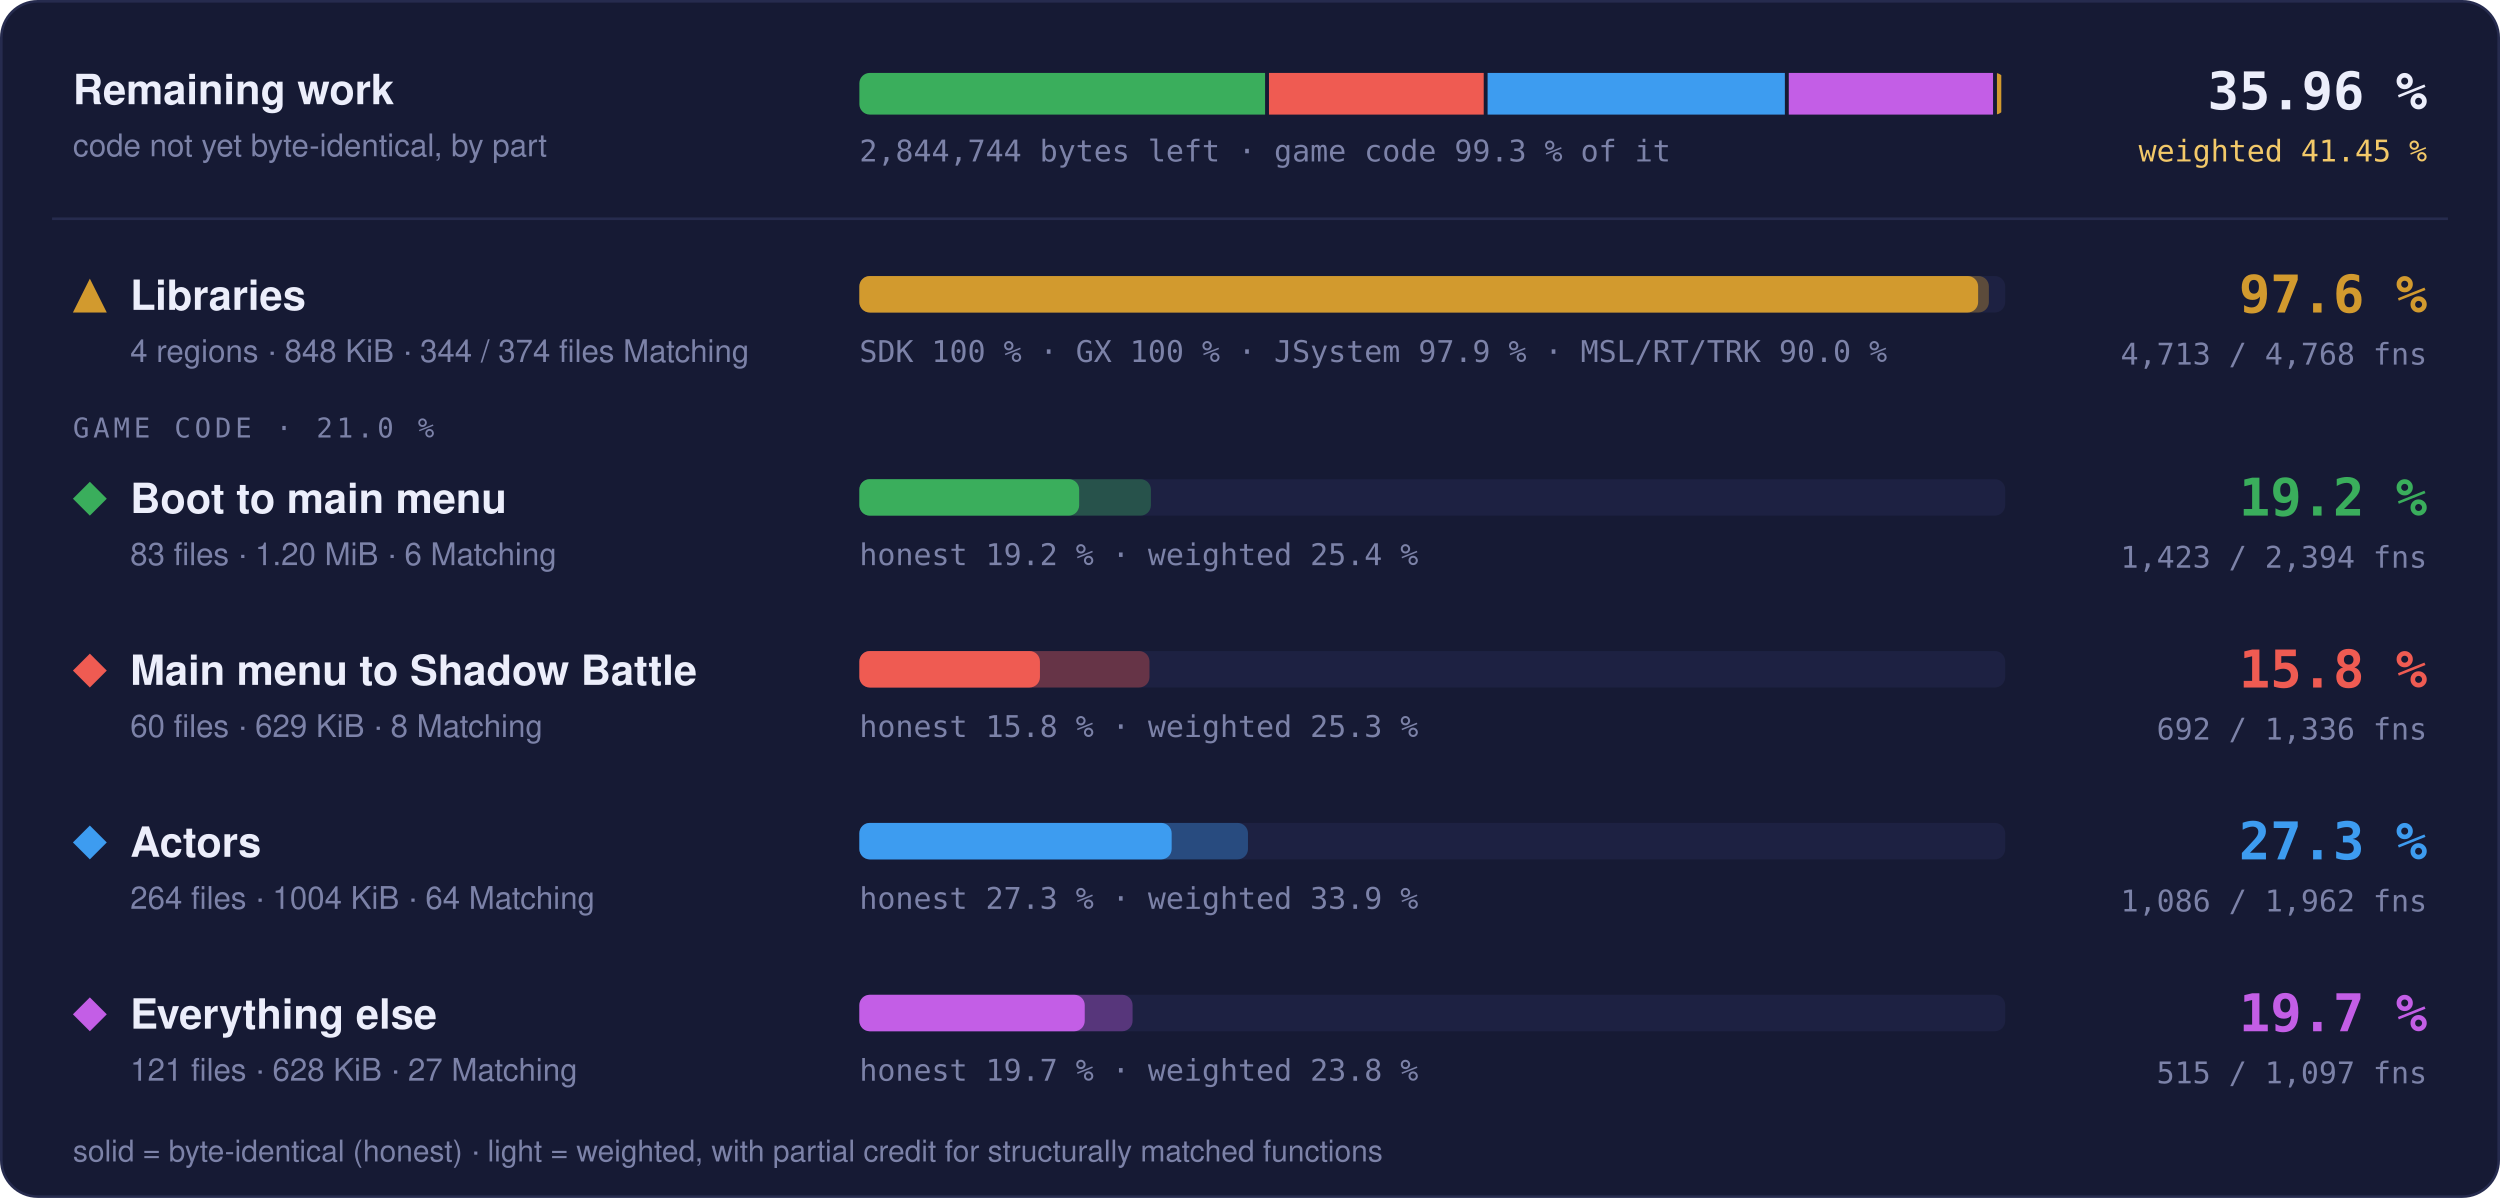
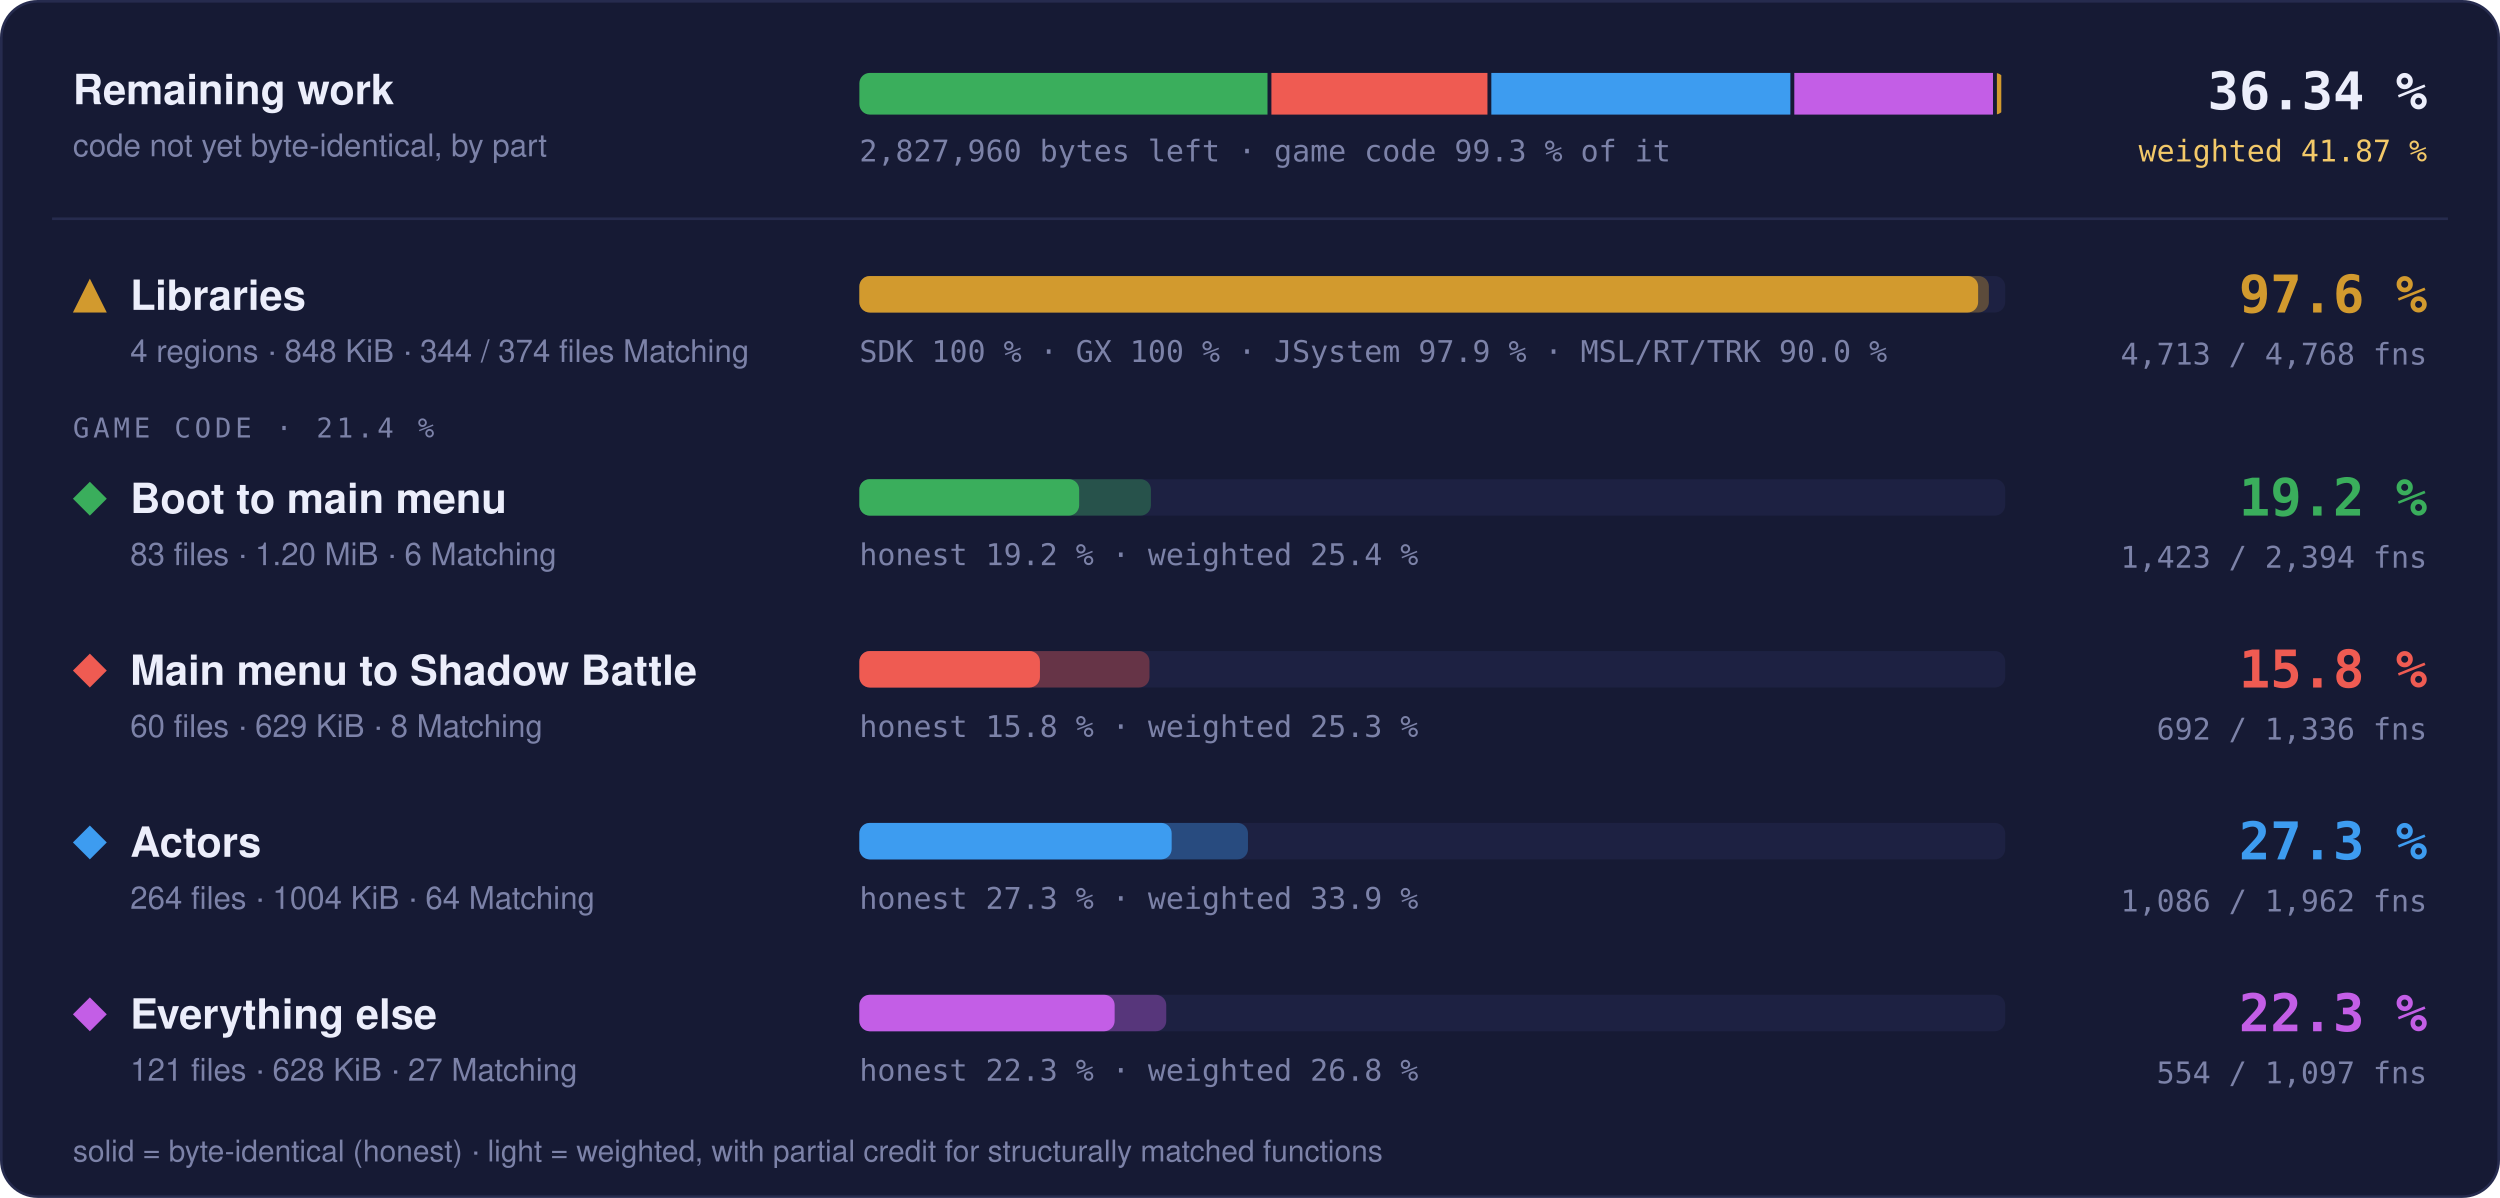
- <svg xmlns="http://www.w3.org/2000/svg" width="960" height="460" viewBox="0 0 960 460" role="img" aria-label="Progress overview: Libraries 97.6 % of code, 4713 of 4768 functions; Boot to main menu 19.2 % of code, 1423 of 2394 functions; Main menu to Shadow Battle 15.8 % of code, 692 of 1336 functions; Actors 27.3 % of code, 1086 of 1962 functions; Everything else 19.7 % of code, 515 of 1097 functions">
+ <svg xmlns="http://www.w3.org/2000/svg" width="960" height="460" viewBox="0 0 960 460" role="img" aria-label="Progress overview: Libraries 97.6 % of code, 4713 of 4768 functions; Boot to main menu 19.2 % of code, 1423 of 2394 functions; Main menu to Shadow Battle 15.8 % of code, 692 of 1336 functions; Actors 27.3 % of code, 1086 of 1962 functions; Everything else 22.3 % of code, 554 of 1097 functions">
  <style>text { font-family: -apple-system, BlinkMacSystemFont, 'Segoe UI', Helvetica, Arial, sans-serif; } .mono { font-family: ui-monospace, SFMono-Regular, 'SF Mono', Menlo, Consolas, monospace; } .grow { transform-box: fill-box; transform-origin: 0 50%; animation: grow 1.4s cubic-bezier(.2,.8,.2,1) both; } @keyframes grow { from { transform: scaleX(0); } } @media (prefers-reduced-motion: reduce) { * { animation: none !important; } }</style>
  <rect x="0.5" y="0.5" width="959" height="459" rx="14" fill="#161a34" stroke="#262b4e" />
  <text x="28" y="40" font-size="16" font-weight="700" fill="#eceefb">Remaining work</text>
  <text x="28" y="60" font-size="12" fill="#7c82a8">code not yet byte-identical, by part</text>
  <clipPath id="rw">
    <rect x="330" y="28" width="440" height="16" rx="4" />
  </clipPath>
  <g clip-path="url(#rw)">
-     <rect class="grow" x="330.00" y="28" width="155.79" height="16" fill="#3aae5c" />
-     <rect class="grow" x="487.29" y="28" width="82.46" height="16" fill="#ef5b52" />
-     <rect class="grow" x="571.24" y="28" width="114.15" height="16" fill="#3d9cf0" />
-     <rect class="grow" x="686.89" y="28" width="78.44" height="16" fill="#c35ee6" />
-     <rect class="grow" x="766.83" y="28" width="1.67" height="16" fill="#d29a2e" />
+     <rect class="grow" x="330.00" y="28" width="156.72" height="16" fill="#3aae5c" />
+     <rect class="grow" x="488.22" y="28" width="82.96" height="16" fill="#ef5b52" />
+     <rect class="grow" x="572.67" y="28" width="114.83" height="16" fill="#3d9cf0" />
+     <rect class="grow" x="689.01" y="28" width="76.30" height="16" fill="#c35ee6" />
+     <rect class="grow" x="766.81" y="28" width="1.69" height="16" fill="#d29a2e" />
  </g>
-   <text x="330" y="62" class="mono" font-size="11.5" fill="#7c82a8">2,844,744 bytes left · game code 99.3 % of it</text>
-   <text x="932" y="42" text-anchor="end" class="mono" font-size="20" font-weight="700" fill="#eceefb">35.96 %</text>
-   <text x="932" y="62" text-anchor="end" class="mono" font-size="11.5" fill="#f3c969">weighted 41.45 %</text>
+   <text x="330" y="62" class="mono" font-size="11.5" fill="#7c82a8">2,827,960 bytes left · game code 99.3 % of it</text>
+   <text x="932" y="42" text-anchor="end" class="mono" font-size="20" font-weight="700" fill="#eceefb">36.34 %</text>
+   <text x="932" y="62" text-anchor="end" class="mono" font-size="11.5" fill="#f3c969">weighted 41.87 %</text>
  <line x1="20" x2="940" y1="84" y2="84" stroke="#262b4e" />
  <g fill="#d29a2e">
    <path d="M34.5 107L41 120L28 120Z" />
  </g>
  <text x="50" y="119" font-size="16" font-weight="700" fill="#eceefb">Libraries</text>
  <text x="50" y="139" font-size="12" fill="#7c82a8">4 regions · 848 KiB · 344 / 374 files Matching</text>
  <rect x="330" y="106" width="440" height="14" rx="4" fill="#1d2142" />
  <rect class="grow" style="animation-delay:0.0s" x="330" y="106" width="433.73" height="14" rx="4" fill="#d29a2e" fill-opacity="0.35" />
  <rect class="grow" style="animation-delay:0.0s" x="330" y="106" width="429.60" height="14" rx="4" fill="#d29a2e" />
  <text x="330" y="139" class="mono" font-size="11.5" fill="#7c82a8">SDK 100 % · GX 100 % · JSystem 97.9 % · MSL/RT/TRK 90.0 %</text>
  <text x="932" y="120" text-anchor="end" class="mono" font-size="20" font-weight="700" fill="#d29a2e">97.6 %</text>
  <text x="932" y="140" text-anchor="end" class="mono" font-size="11.5" fill="#7c82a8">4,713 / 4,768 fns</text>
-   <text x="28" y="168" class="mono" font-size="10.5" letter-spacing="0.14em" fill="#7c82a8">GAME CODE · 21.0 %</text>
+   <text x="28" y="168" class="mono" font-size="10.5" letter-spacing="0.14em" fill="#7c82a8">GAME CODE · 21.4 %</text>
  <g fill="#3aae5c">
    <path d="M34.5 185L41 191.5L34.5 198L28 191.5Z" />
  </g>
  <text x="50" y="197" font-size="16" font-weight="700" fill="#eceefb">Boot to main menu</text>
  <text x="50" y="217" font-size="12" fill="#7c82a8">83 files · 1.20 MiB · 6 Matching</text>
  <rect x="330" y="184" width="440" height="14" rx="4" fill="#1d2142" />
  <rect class="grow" style="animation-delay:0.1s" x="330" y="184" width="111.95" height="14" rx="4" fill="#3aae5c" fill-opacity="0.35" />
  <rect class="grow" style="animation-delay:0.1s" x="330" y="184" width="84.40" height="14" rx="4" fill="#3aae5c" />
  <text x="330" y="217" class="mono" font-size="11.5" fill="#7c82a8">honest 19.2 % · weighted 25.4 %</text>
  <text x="932" y="198" text-anchor="end" class="mono" font-size="20" font-weight="700" fill="#3aae5c">19.2 %</text>
  <text x="932" y="218" text-anchor="end" class="mono" font-size="11.5" fill="#7c82a8">1,423 / 2,394 fns</text>
  <g fill="#ef5b52">
    <path d="M34.5 251L41 257.5L34.5 264L28 257.5Z" />
  </g>
  <text x="50" y="263" font-size="16" font-weight="700" fill="#eceefb">Main menu to Shadow Battle</text>
  <text x="50" y="283" font-size="12" fill="#7c82a8">60 files · 629 KiB · 8 Matching</text>
  <rect x="330" y="250" width="440" height="14" rx="4" fill="#1d2142" />
  <rect class="grow" style="animation-delay:0.2s" x="330" y="250" width="111.40" height="14" rx="4" fill="#ef5b52" fill-opacity="0.35" />
  <rect class="grow" style="animation-delay:0.2s" x="330" y="250" width="69.34" height="14" rx="4" fill="#ef5b52" />
  <text x="330" y="283" class="mono" font-size="11.5" fill="#7c82a8">honest 15.8 % · weighted 25.3 %</text>
  <text x="932" y="264" text-anchor="end" class="mono" font-size="20" font-weight="700" fill="#ef5b52">15.8 %</text>
  <text x="932" y="284" text-anchor="end" class="mono" font-size="11.5" fill="#7c82a8">692 / 1,336 fns</text>
  <g fill="#3d9cf0">
    <path d="M34.5 317L41 323.5L34.5 330L28 323.5Z" />
  </g>
  <text x="50" y="329" font-size="16" font-weight="700" fill="#eceefb">Actors</text>
  <text x="50" y="349" font-size="12" fill="#7c82a8">264 files · 1004 KiB · 64 Matching</text>
  <rect x="330" y="316" width="440" height="14" rx="4" fill="#1d2142" />
  <rect class="grow" style="animation-delay:0.3s" x="330" y="316" width="149.22" height="14" rx="4" fill="#3d9cf0" fill-opacity="0.35" />
  <rect class="grow" style="animation-delay:0.3s" x="330" y="316" width="119.92" height="14" rx="4" fill="#3d9cf0" />
  <text x="330" y="349" class="mono" font-size="11.5" fill="#7c82a8">honest 27.3 % · weighted 33.9 %</text>
  <text x="932" y="330" text-anchor="end" class="mono" font-size="20" font-weight="700" fill="#3d9cf0">27.3 %</text>
  <text x="932" y="350" text-anchor="end" class="mono" font-size="11.5" fill="#7c82a8">1,086 / 1,962 fns</text>
  <g fill="#c35ee6">
    <path d="M34.5 383L41 389.5L34.5 396L28 389.5Z" />
  </g>
  <text x="50" y="395" font-size="16" font-weight="700" fill="#eceefb">Everything else</text>
  <text x="50" y="415" font-size="12" fill="#7c82a8">121 files · 628 KiB · 27 Matching</text>
  <rect x="330" y="382" width="440" height="14" rx="4" fill="#1d2142" />
-   <rect class="grow" style="animation-delay:0.4s" x="330" y="382" width="104.91" height="14" rx="4" fill="#c35ee6" fill-opacity="0.35" />
-   <rect class="grow" style="animation-delay:0.4s" x="330" y="382" width="86.54" height="14" rx="4" fill="#c35ee6" />
-   <text x="330" y="415" class="mono" font-size="11.5" fill="#7c82a8">honest 19.7 % · weighted 23.8 %</text>
-   <text x="932" y="396" text-anchor="end" class="mono" font-size="20" font-weight="700" fill="#c35ee6">19.7 %</text>
-   <text x="932" y="416" text-anchor="end" class="mono" font-size="11.5" fill="#7c82a8">515 / 1,097 fns</text>
+   <rect class="grow" style="animation-delay:0.4s" x="330" y="382" width="117.84" height="14" rx="4" fill="#c35ee6" fill-opacity="0.35" />
+   <rect class="grow" style="animation-delay:0.4s" x="330" y="382" width="98.02" height="14" rx="4" fill="#c35ee6" />
+   <text x="330" y="415" class="mono" font-size="11.5" fill="#7c82a8">honest 22.3 % · weighted 26.8 %</text>
+   <text x="932" y="396" text-anchor="end" class="mono" font-size="20" font-weight="700" fill="#c35ee6">22.3 %</text>
+   <text x="932" y="416" text-anchor="end" class="mono" font-size="11.5" fill="#7c82a8">554 / 1,097 fns</text>
  <text x="28" y="446" font-size="11.5" fill="#7c82a8">solid = byte-identical (honest) · light = weighted, with partial credit for structurally matched functions</text>
</svg>
